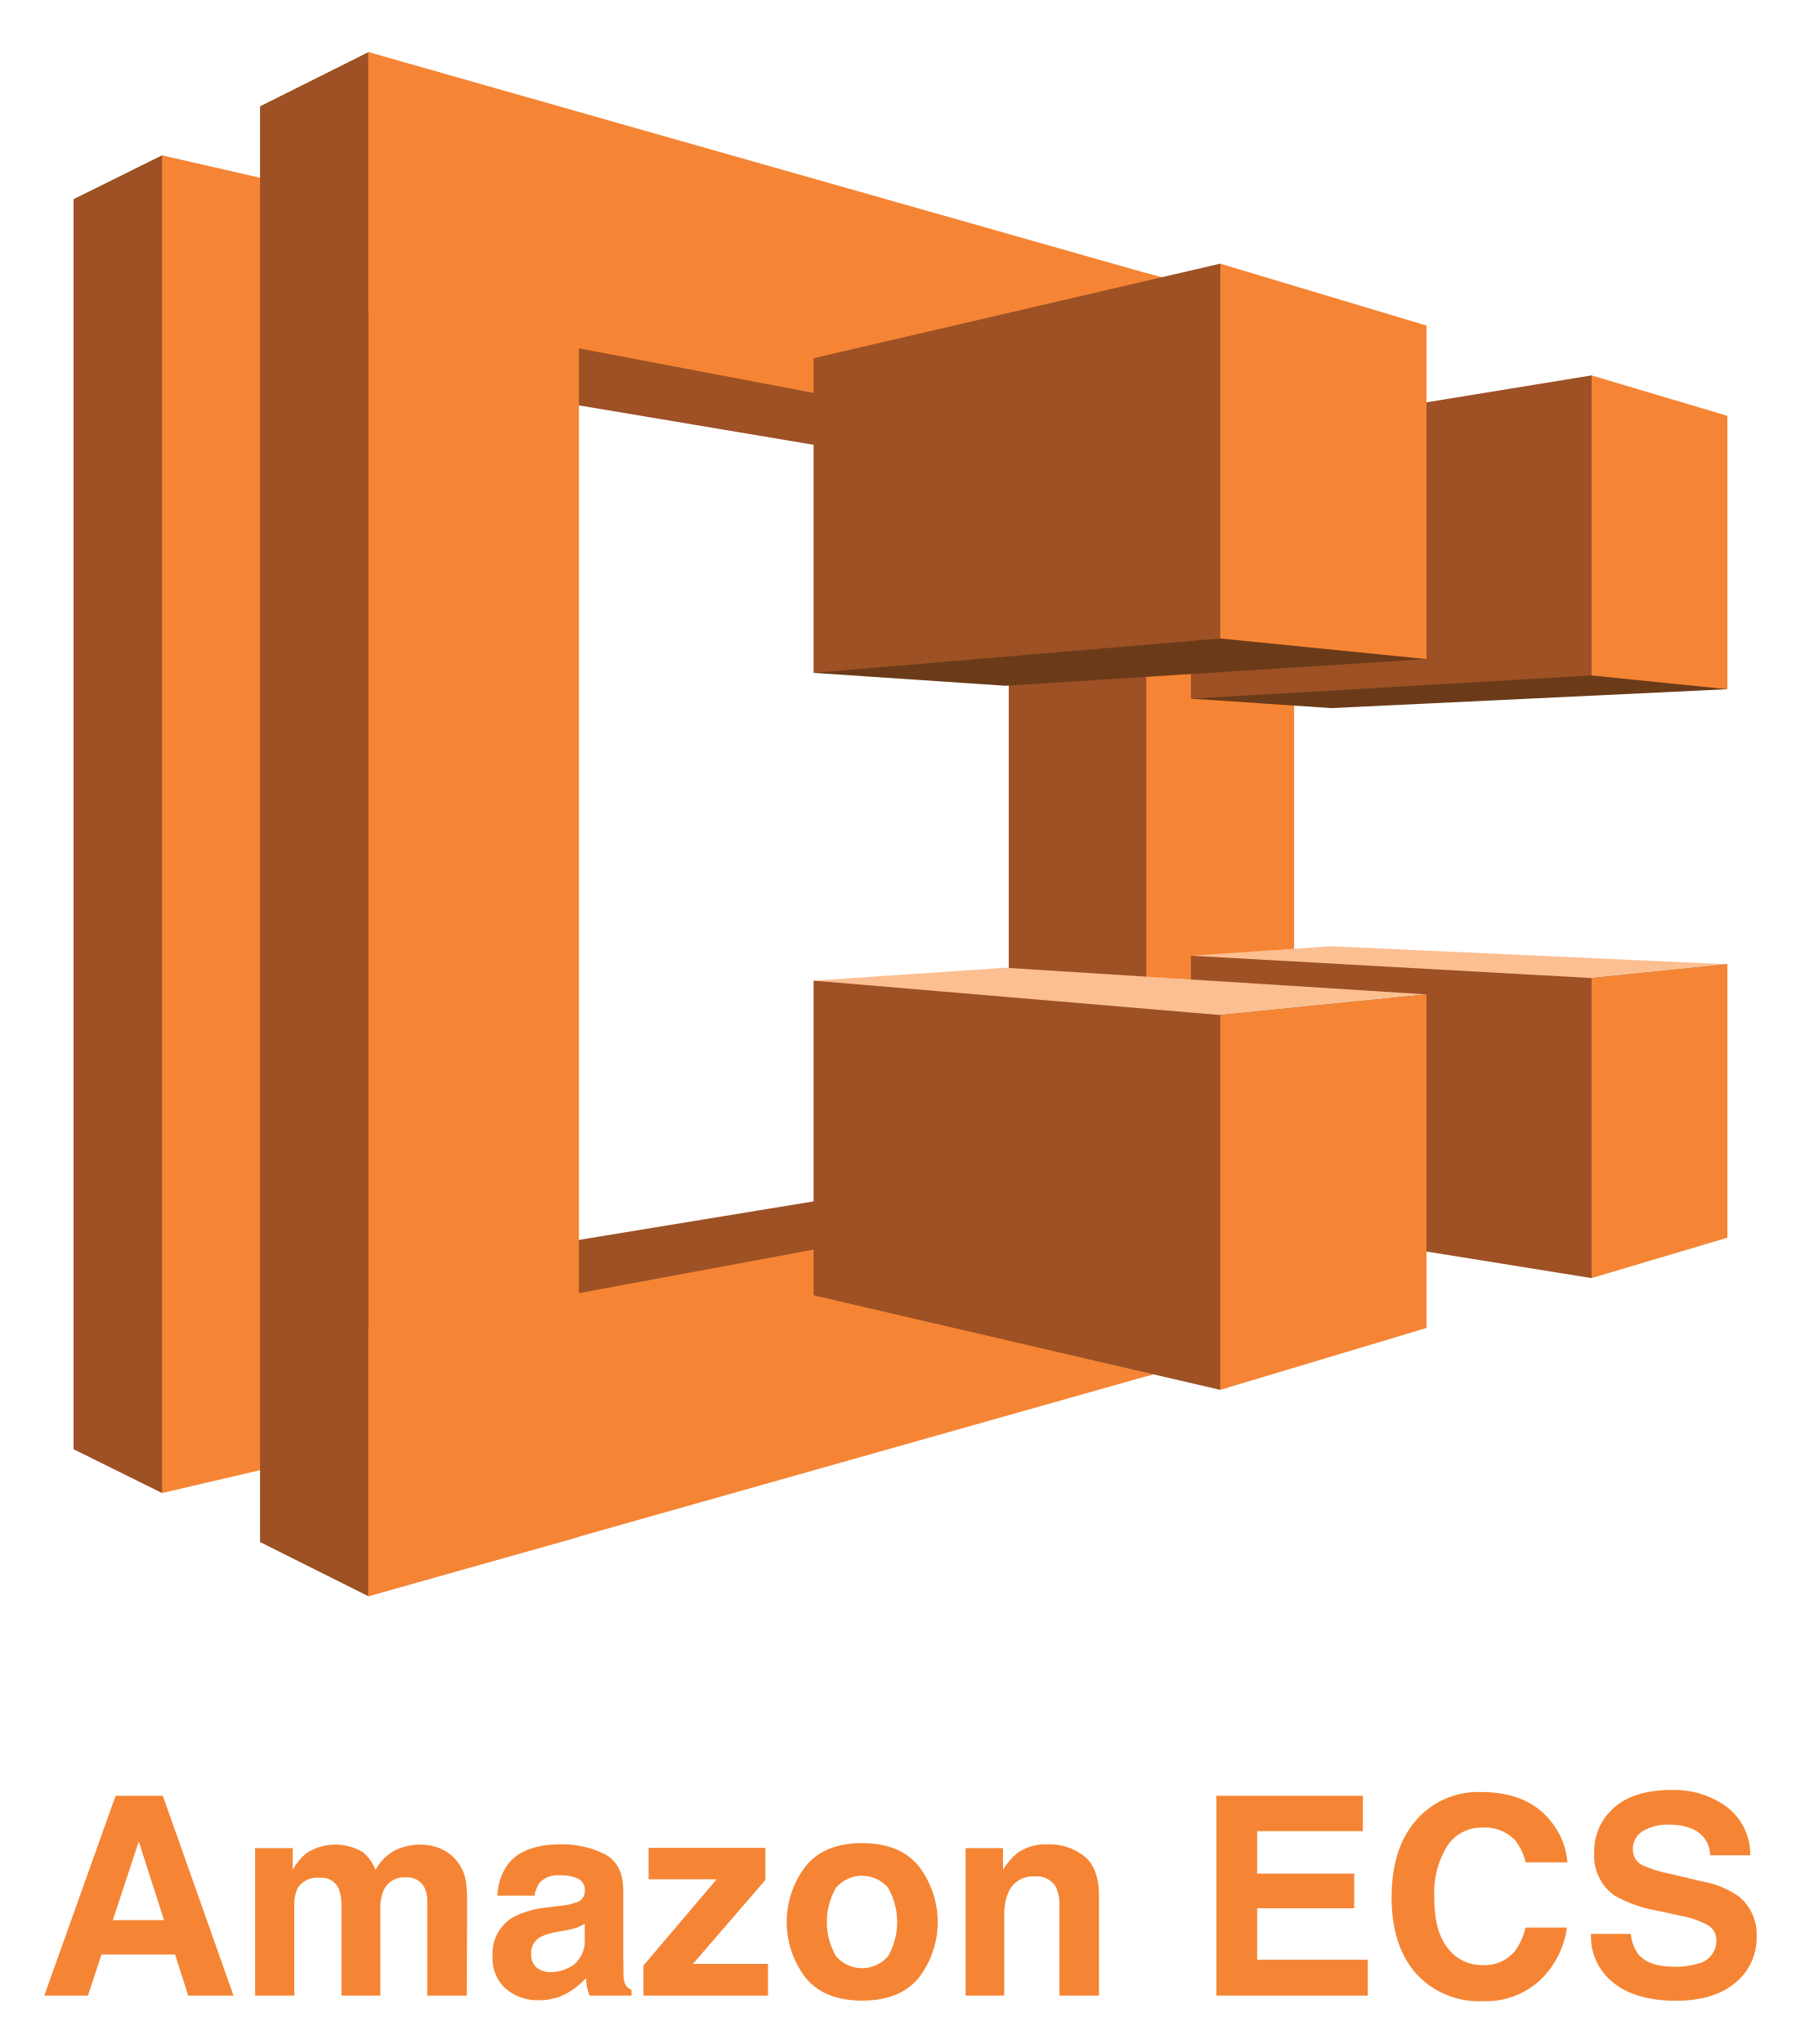
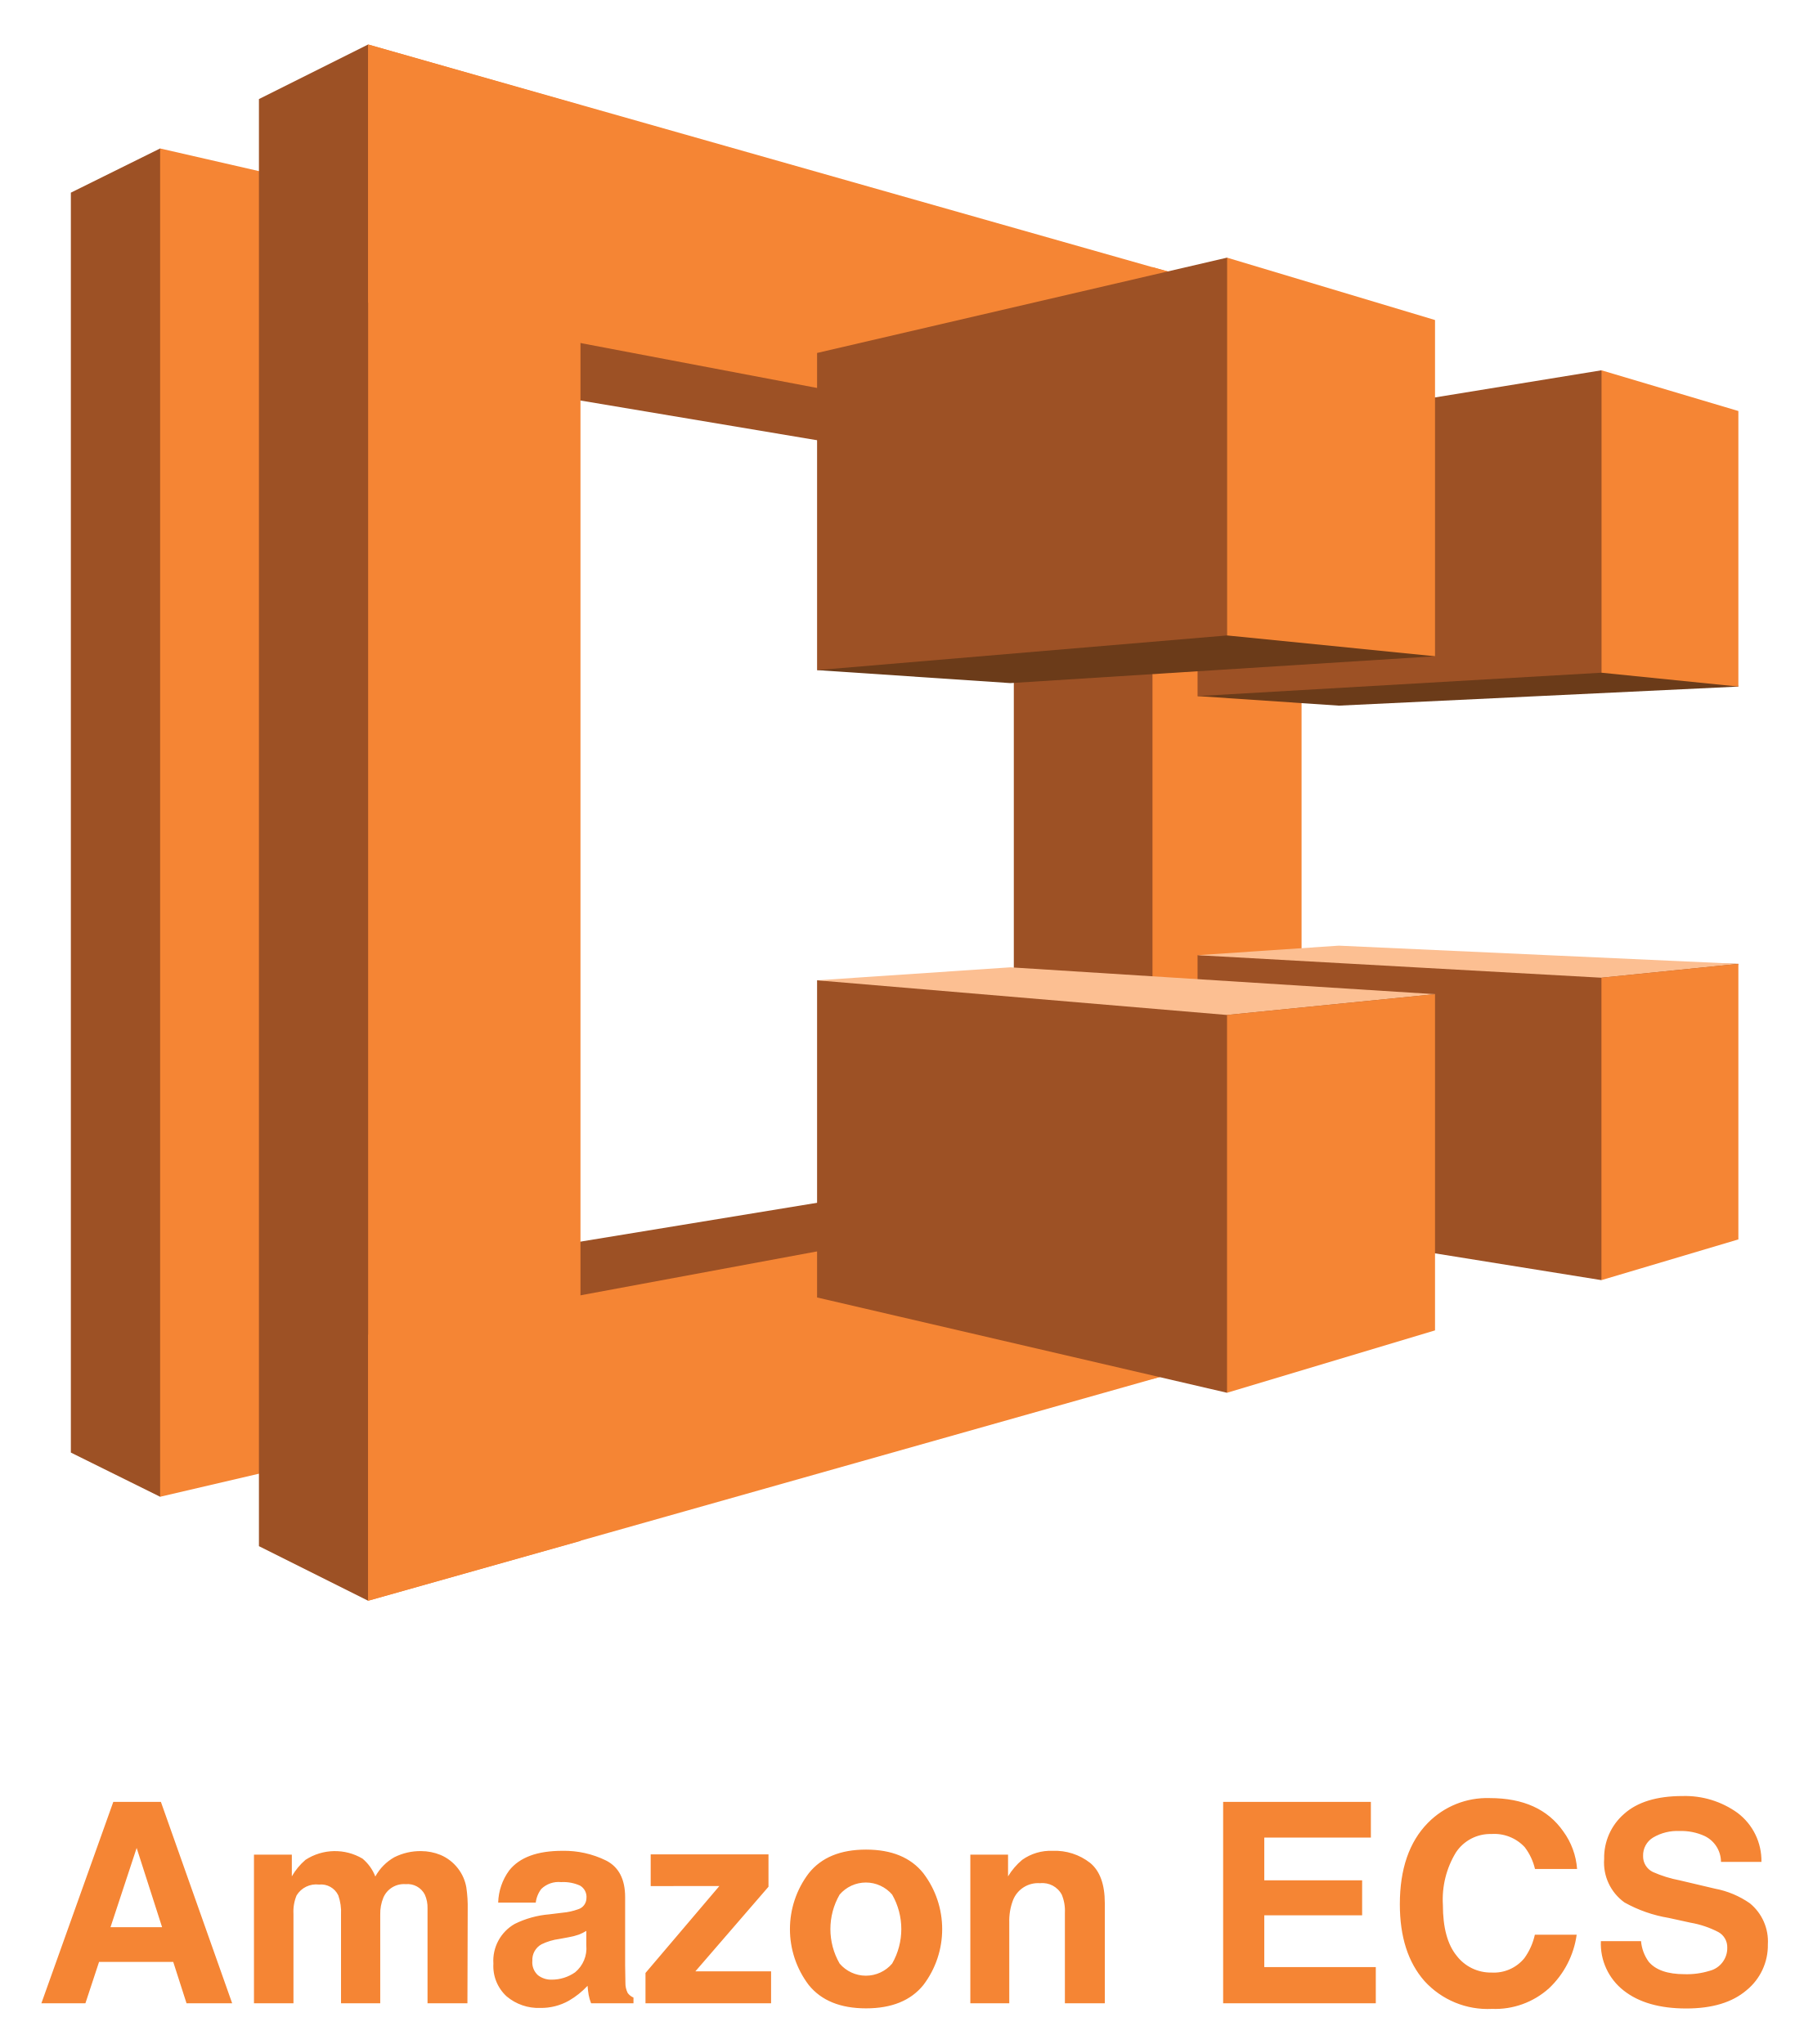
- <svg xmlns="http://www.w3.org/2000/svg" viewBox="100.52 -3.10 232.96 265.20">
+ <svg xmlns="http://www.w3.org/2000/svg" viewBox="100.94 -2.06 232.12 263.12">
  <defs>
    <style>.cls-1{fill:#f58534}.cls-2{fill:#9d5125}.cls-3{fill:#6b3b19}</style>
  </defs>
  <path d="M115.52 229.896h6.129l9.172 25.924h-5.874l-1.711-5.329h-9.547l-1.757 5.33h-5.667zm-.358 16.127h6.64l-3.275-10.2zm42.472-9.303a5.575 5.575 0 0 1 2.234 1.723 5.508 5.508 0 0 1 1.09 2.462 17.044 17.044 0 0 1 .176 2.832l-.036 12.083h-5.135v-12.206a4.008 4.008 0 0 0-.352-1.794 2.5 2.5 0 0 0-2.462-1.337 2.881 2.881 0 0 0-2.867 1.724 5.41 5.41 0 0 0-.405 2.198v11.415h-5.047v-11.415a6.411 6.411 0 0 0-.352-2.48 2.456 2.456 0 0 0-2.48-1.389 2.96 2.96 0 0 0-2.884 1.39 5.347 5.347 0 0 0-.405 2.356v11.538h-5.083v-19.135h4.872v2.796a8.077 8.077 0 0 1 1.759-2.128 6.963 6.963 0 0 1 7.334-.159 5.637 5.637 0 0 1 1.653 2.305 6.368 6.368 0 0 1 2.445-2.48 7.464 7.464 0 0 1 3.447-.791 6.677 6.677 0 0 1 2.498.492zm15.701 7.44a7.93 7.93 0 0 0 2.002-.44 1.508 1.508 0 0 0 1.08-1.425 1.685 1.685 0 0 0-.828-1.627 5.242 5.242 0 0 0-2.434-.448 3.193 3.193 0 0 0-2.55.88 3.624 3.624 0 0 0-.713 1.758h-4.836a7.336 7.336 0 0 1 1.413-4.133q1.996-2.533 6.854-2.533a12.228 12.228 0 0 1 5.617 1.248q2.455 1.25 2.455 4.714v8.794q0 .916.036 2.216a2.786 2.786 0 0 0 .298 1.337 1.788 1.788 0 0 0 .74.58v.74h-5.453a5.539 5.539 0 0 1-.317-1.092q-.088-.51-.14-1.16a10.358 10.358 0 0 1-2.406 1.917 7.274 7.274 0 0 1-3.68.932 6.348 6.348 0 0 1-4.326-1.486 5.284 5.284 0 0 1-1.707-4.212 5.46 5.46 0 0 1 2.746-5.119 12.29 12.29 0 0 1 4.43-1.231zm3.065 2.339a5.54 5.54 0 0 1-.972.483 8.214 8.214 0 0 1-1.346.343l-1.14.211a7.498 7.498 0 0 0-2.305.687 2.288 2.288 0 0 0-1.184 2.128 2.225 2.225 0 0 0 .723 1.855 2.75 2.75 0 0 0 1.76.571 5.24 5.24 0 0 0 3.026-.949 4.023 4.023 0 0 0 1.438-3.465zm8.284-5.769v-4.08h15.161v4.167l-9.407 10.888h9.741v4.115h-16.163v-3.904l9.503-11.187zm35.088 12.745q-2.427 2.997-7.369 2.996-4.943 0-7.37-2.996a11.893 11.893 0 0 1 0-14.4q2.428-3.042 7.37-3.04 4.942 0 7.37 3.04a11.893 11.893 0 0 1 0 14.4zm-4.01-2.77a8.951 8.951 0 0 0 0-8.878 4.454 4.454 0 0 0-6.762 0 8.89 8.89 0 0 0 0 8.878 4.44 4.44 0 0 0 6.763 0zm25.484-12.956q1.882 1.556 1.884 5.162v12.91h-5.137v-11.662a5.357 5.357 0 0 0-.401-2.321 2.82 2.82 0 0 0-2.794-1.478 3.46 3.46 0 0 0-3.474 2.163 7.477 7.477 0 0 0-.49 2.92v10.377h-5.011v-19.135h4.854v2.796a8.495 8.495 0 0 1 1.82-2.128 6.313 6.313 0 0 1 3.906-1.16 7.346 7.346 0 0 1 4.843 1.556zm36.128-3.263h-13.719v5.505h12.593v4.502h-12.593v6.666h14.352v4.661H258.36v-25.924h19.013zm7.329-1.882a10.671 10.671 0 0 1 7.97-3.2q6.473 0 9.466 4.29a9.355 9.355 0 0 1 1.774 4.837h-5.417a7.383 7.383 0 0 0-1.327-2.814 5.34 5.34 0 0 0-4.29-1.689 5.288 5.288 0 0 0-4.567 2.384 11.646 11.646 0 0 0-1.67 6.745q0 4.363 1.763 6.533a5.527 5.527 0 0 0 4.482 2.173 5.08 5.08 0 0 0 4.25-1.864 8.184 8.184 0 0 0 1.341-3.008h5.382a11.676 11.676 0 0 1-3.558 6.895 10.356 10.356 0 0 1-7.334 2.655 11 11 0 0 1-8.7-3.588q-3.167-3.605-3.167-9.884 0-6.79 3.602-10.465zm27.441 15.213a5.258 5.258 0 0 0 .988 2.657q1.347 1.6 4.615 1.6a9.94 9.94 0 0 0 3.179-.422 3.018 3.018 0 0 0 2.316-3.007 2.215 2.215 0 0 0-1.135-1.988 12.278 12.278 0 0 0-3.6-1.214l-2.806-.615a17.506 17.506 0 0 1-5.685-1.987 6.32 6.32 0 0 1-2.62-5.611 7.452 7.452 0 0 1 2.563-5.787q2.565-2.304 7.532-2.303a11.549 11.549 0 0 1 7.077 2.172 7.726 7.726 0 0 1 3.072 6.305h-5.207a3.712 3.712 0 0 0-2.091-3.324 7.167 7.167 0 0 0-3.228-.651 6.137 6.137 0 0 0-3.426.844 2.671 2.671 0 0 0-1.28 2.357 2.223 2.223 0 0 0 1.262 2.075 15.64 15.64 0 0 0 3.444 1.073l4.55 1.073a11.583 11.583 0 0 1 4.484 1.882 6.342 6.342 0 0 1 2.318 5.294 7.438 7.438 0 0 1-2.746 5.9q-2.747 2.349-7.76 2.348-5.12 0-8.054-2.312a7.654 7.654 0 0 1-2.932-6.359z" class="cls-1" />
  <path d="M121.549 17.052l-11.489 5.689v162.185l11.489 5.689 45.287-83.435-45.287-90.128zm34.913 29.225l16.955-23.871 75.85 33.686-17.736 2.789-75.069-12.604zm-13.05 116.786l18.627 25.655 87.228-37.701-16.843-2.566-89.012 14.612z" class="cls-2" />
  <path d="M148.319 184.368l-26.77 6.247V17.052l26.77 6.135v161.181z" class="cls-1" />
  <path d="M134.265 10.694l14.054-7.027 26.436 111.432L148.319 204l-14.054-7.027V10.694zm97.155 137.534l17.847 2.789 16.285-45.399-16.285-49.526-17.847 2.789v89.347z" class="cls-2" />
  <path d="M175.648 196.303L148.319 204V3.667l27.329 7.808v184.828z" class="cls-1" />
  <path d="M267.895 147.559l-119.576 22.197V204l119.576-33.798v-22.643zm.223-87.897L148.319 36.907V3.667l119.799 34.021v21.974z" class="cls-1" />
  <path d="M249.267 32.334l19.186 5.242v132.626l-19.186 5.243V32.334z" class="cls-1" />
  <path d="M324.671 86.321l-51.422 2.454-18.182-1.227 51.98-41.941 17.624 40.714z" class="cls-3" />
  <path d="M255.067 87.548l51.98-3.012V45.607l-51.98 8.478v33.463z" class="cls-2" />
  <path d="M206.099 84.202l52.761-53.095 26.77 51.31-54.656 3.458-24.875-1.673z" class="cls-3" />
  <path d="M206.099 84.202l52.761-4.462V31.107l-52.761 12.269v40.826zm48.968 36.698l69.604 1.115-17.624 40.714-51.98-8.366V120.9z" class="cls-2" />
  <path d="M206.099 124.134l79.531 1.785-26.77 51.31-52.761-12.269v-40.826z" class="cls-2" />
  <path fill="#fcbf92" d="M206.099 124.134l52.761 4.462 26.77-2.677-54.656-3.458-24.875 1.673zm118.572-2.119l-51.422-2.342-18.182 1.227 51.98 2.9 17.624-1.785z" />
  <path d="M307.047 84.536l17.624 1.785V50.85l-17.624-5.243v38.929zm-21.417-2.119l-26.77-2.677V31.107l26.77 8.031v43.279zm21.417 41.383l17.624-1.785v35.471l-17.624 5.243V123.8zm-21.417 2.119l-26.77 2.677v48.633l26.77-8.031v-43.279z" class="cls-1" />
</svg>
